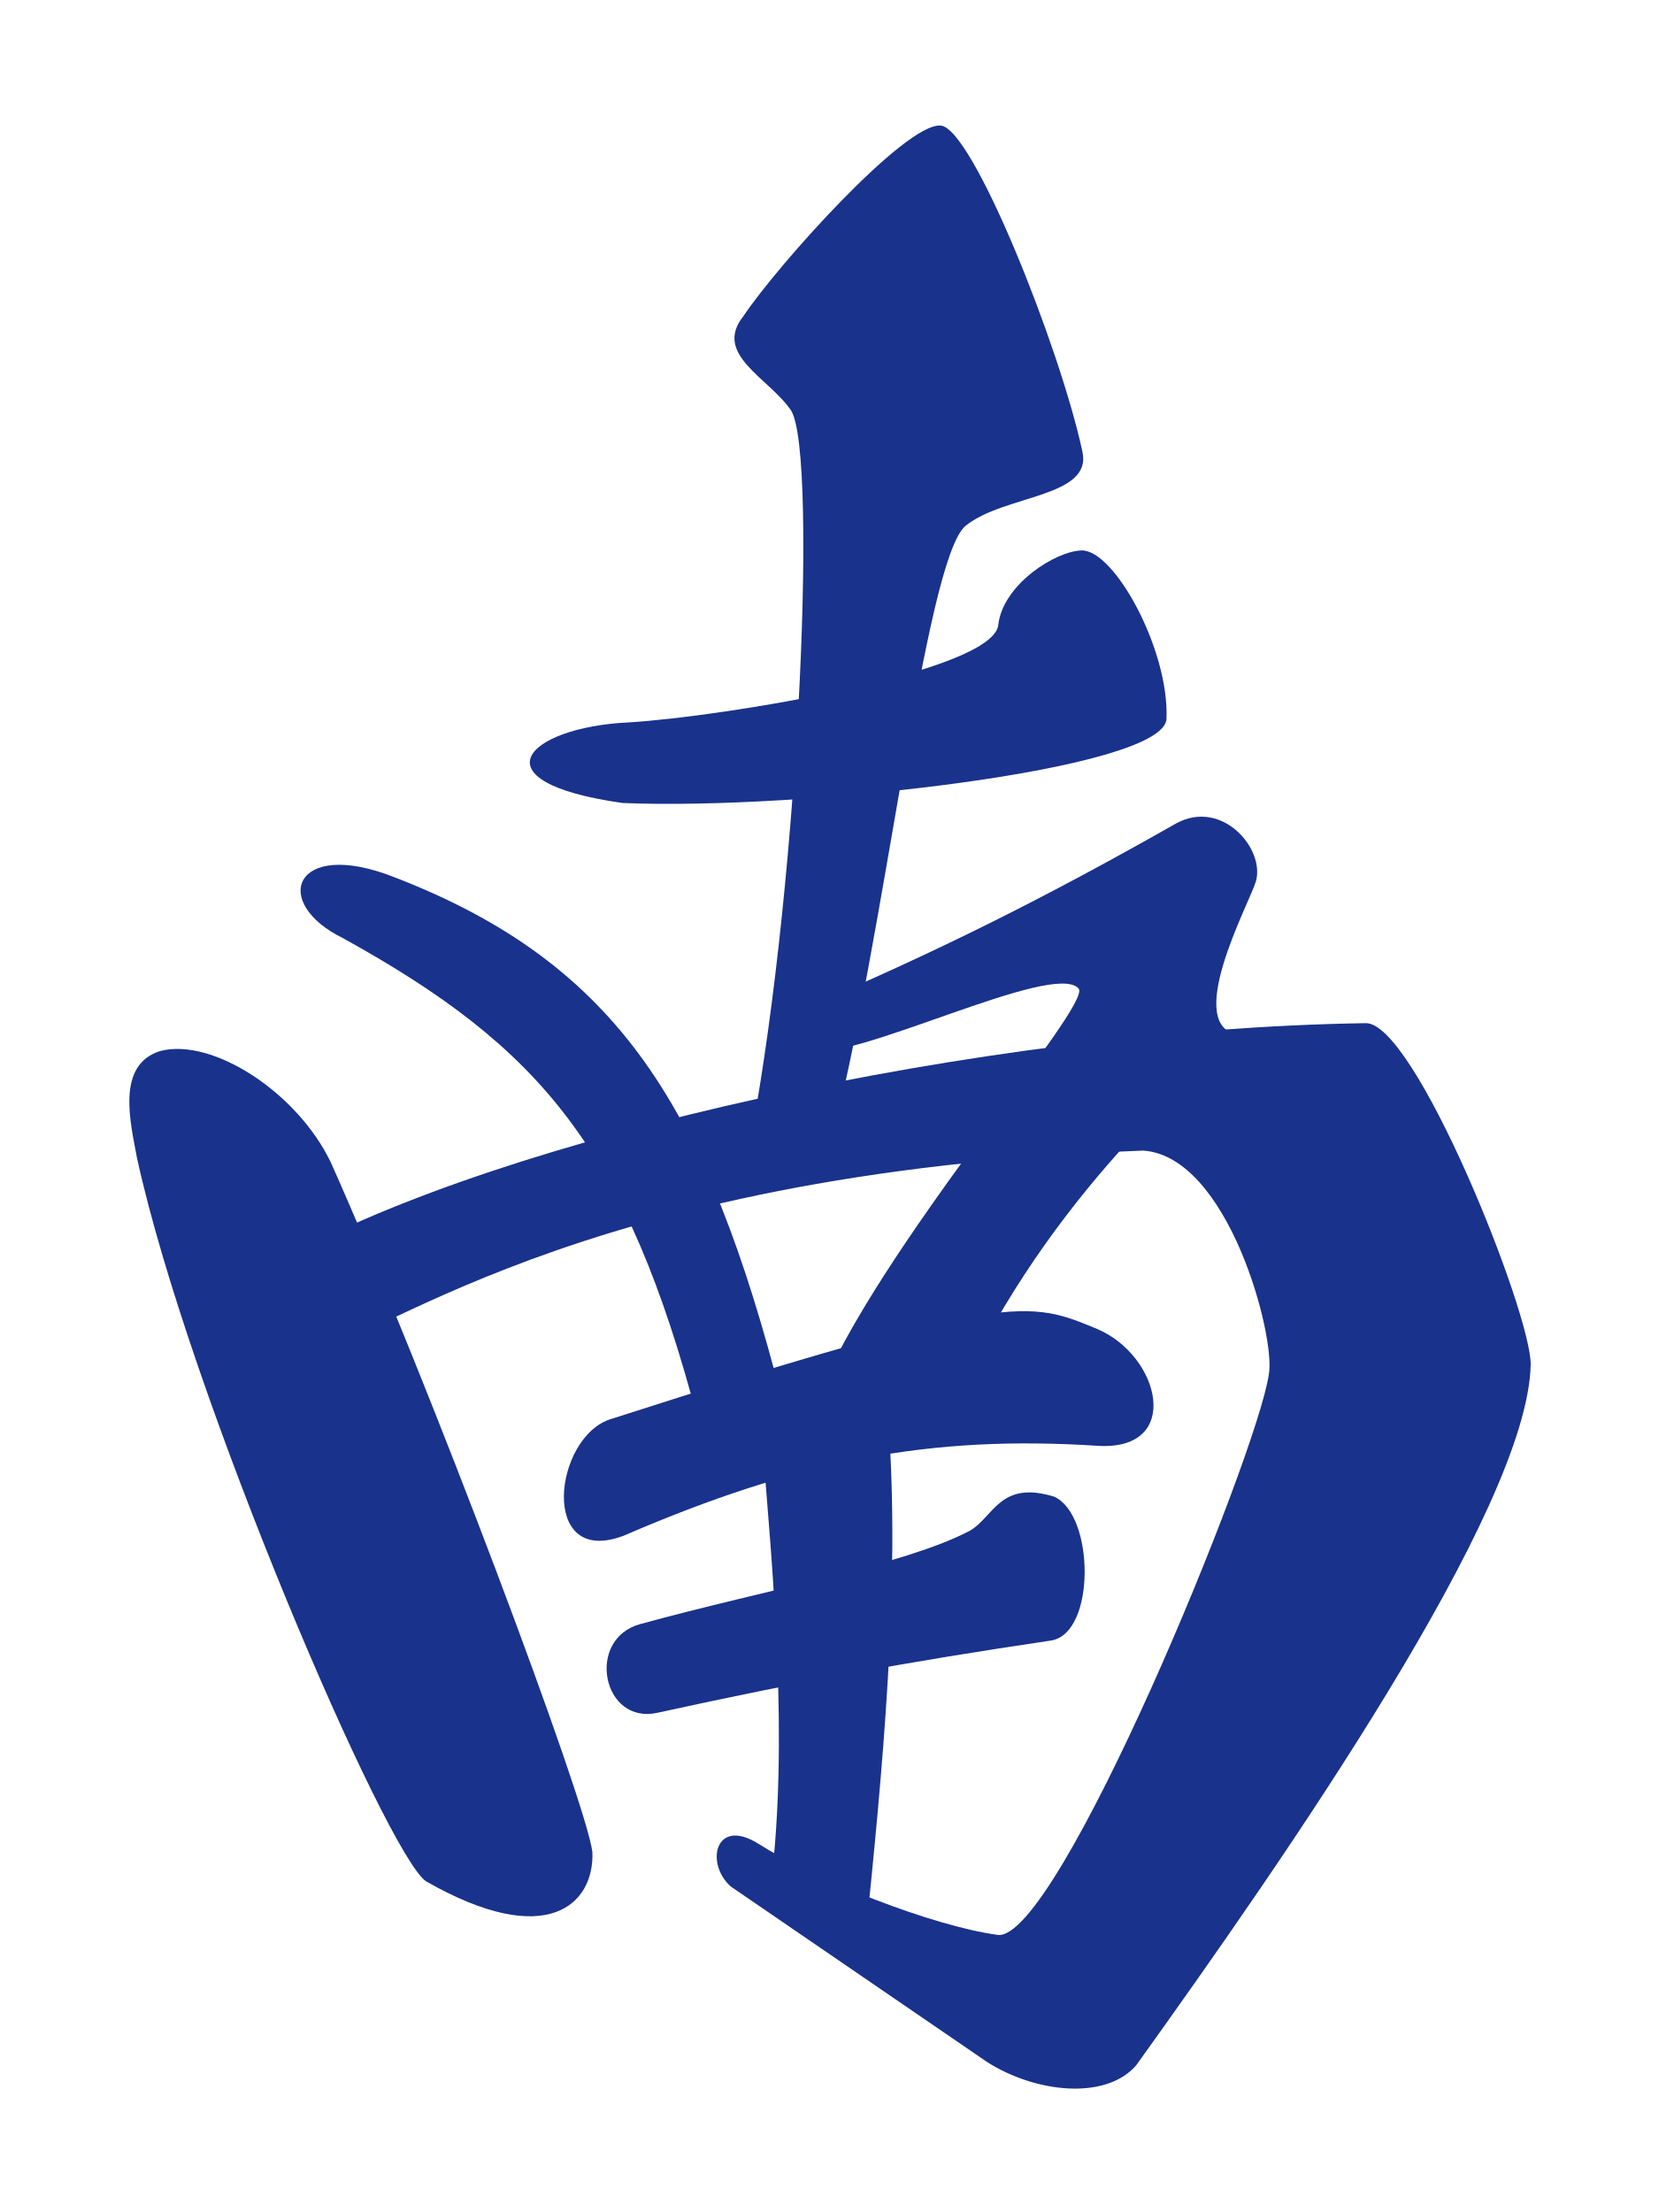
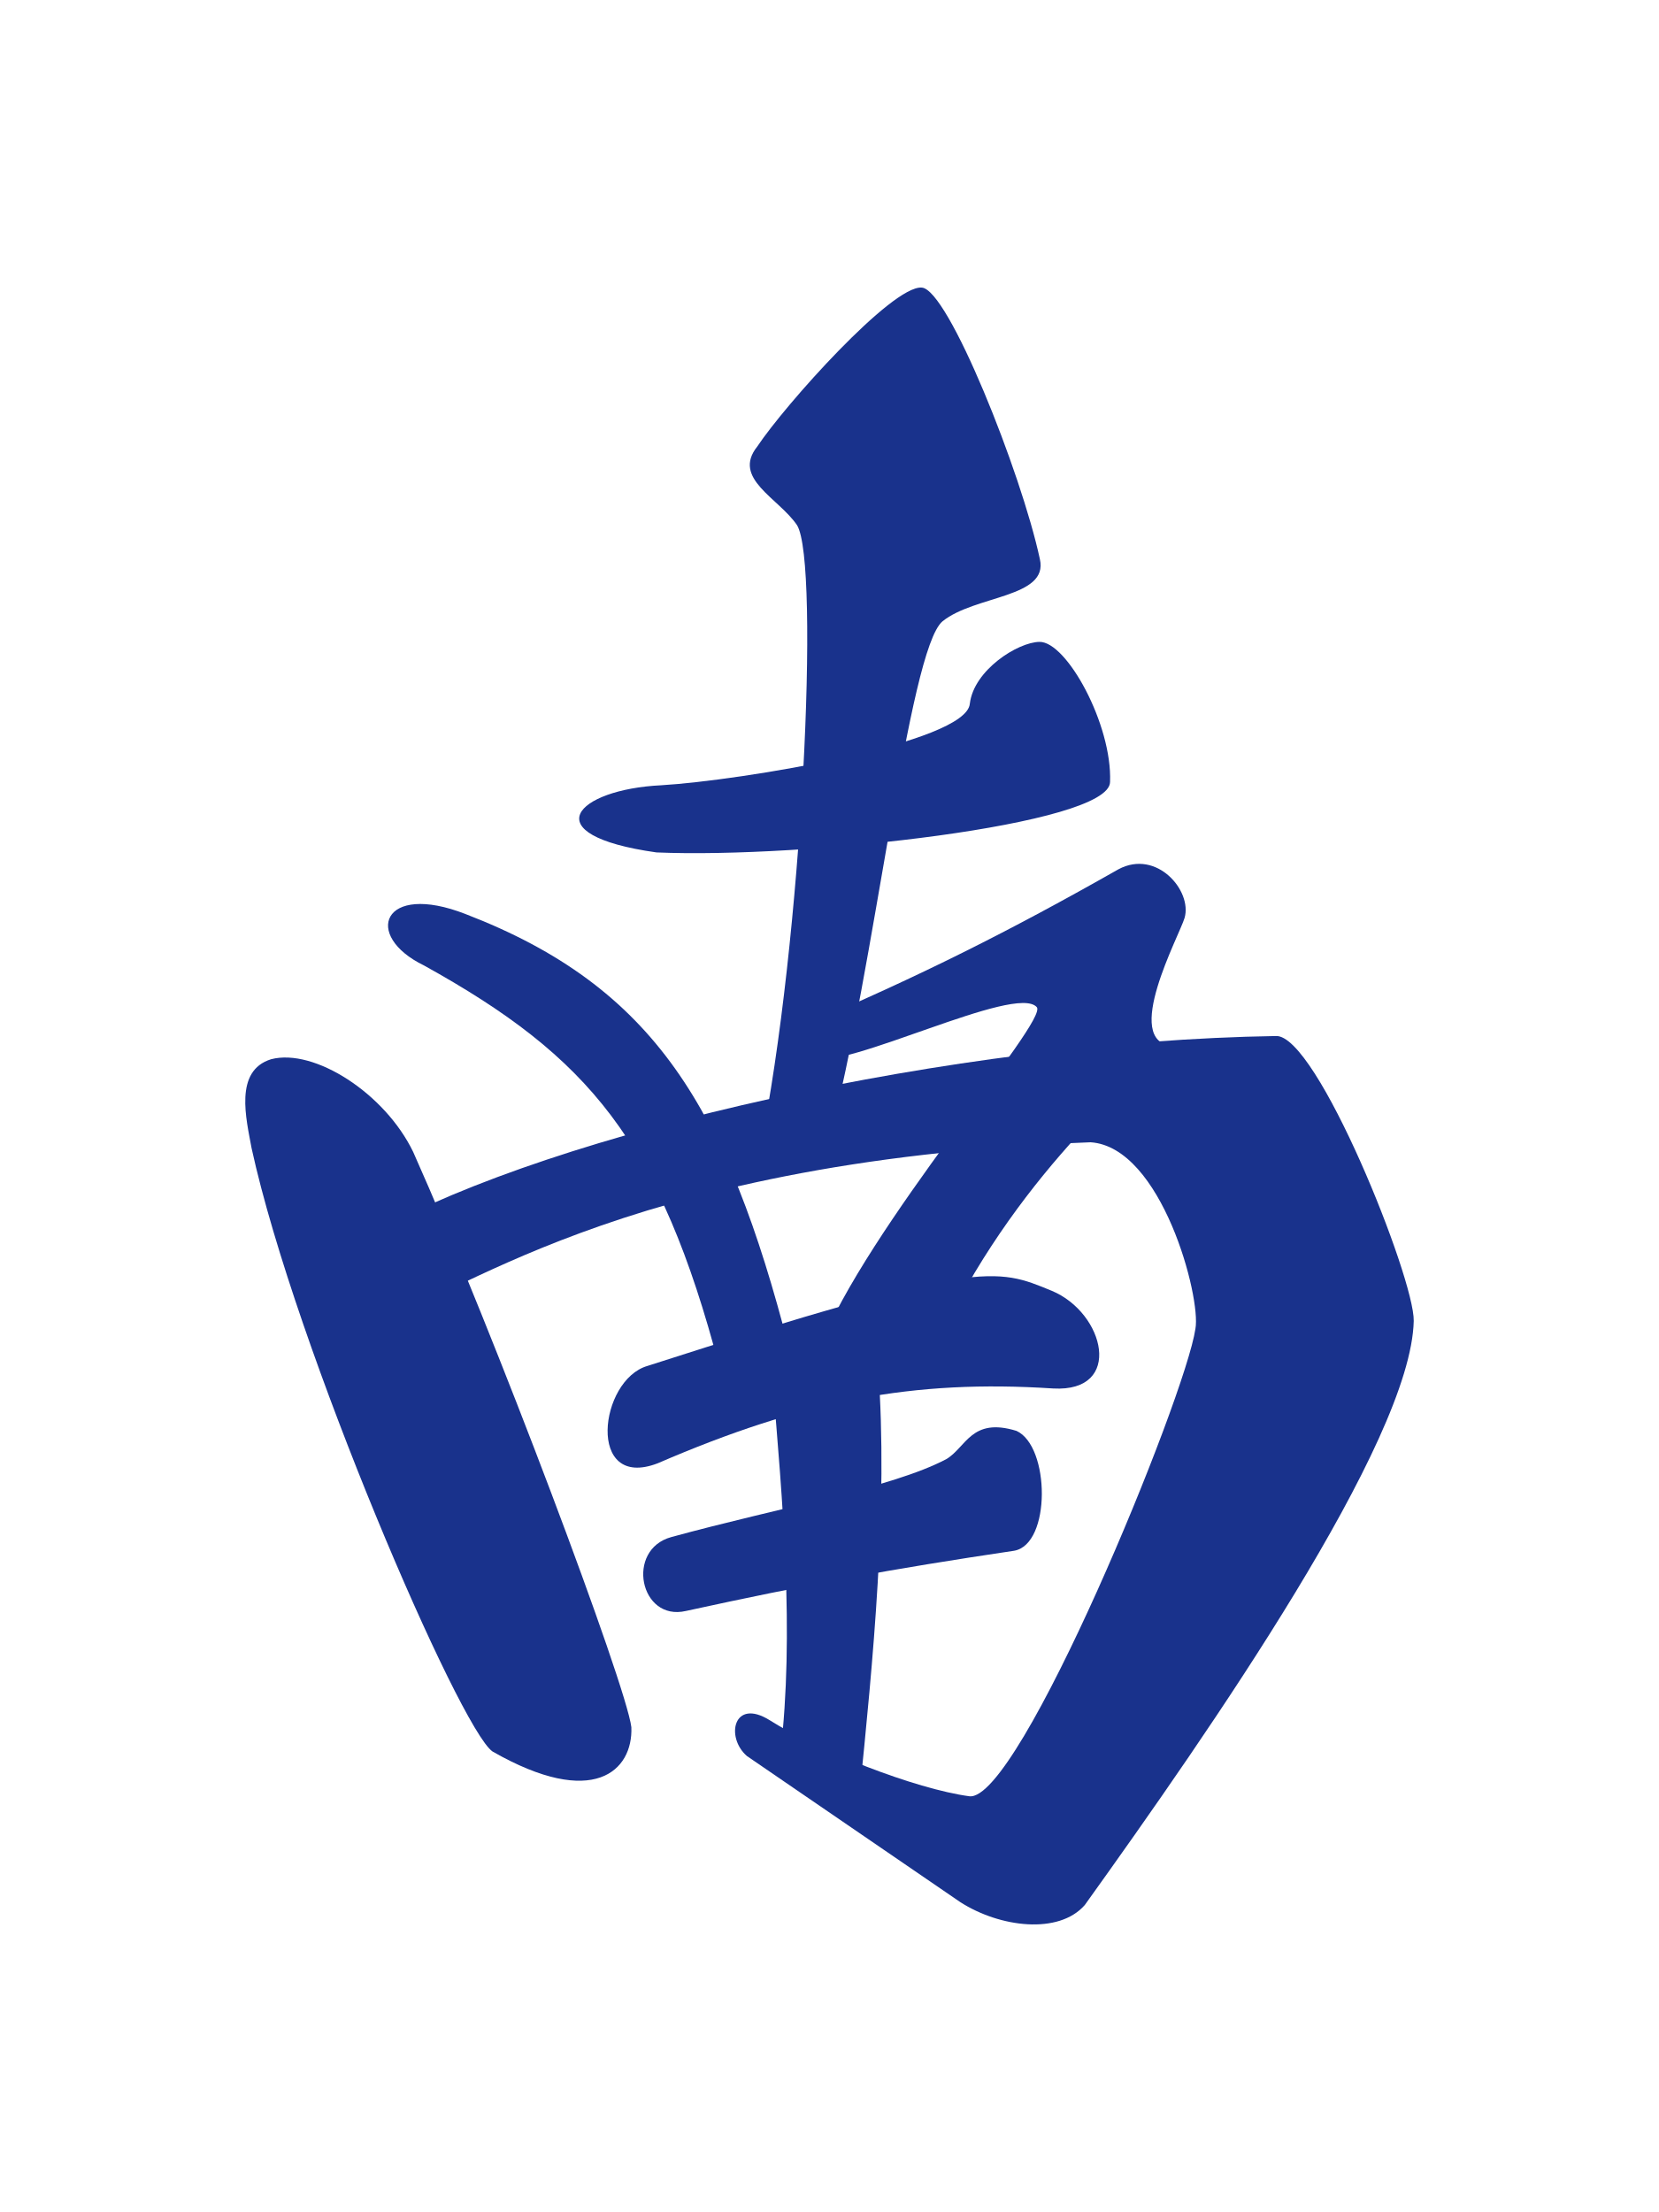
- <svg xmlns="http://www.w3.org/2000/svg" xmlns:ns1="http://www.openswatchbook.org/uri/2009/osb" width="300" height="400" viewBox="0 0 300 400" id="svg2" version="1.1">
+ <svg xmlns="http://www.w3.org/2000/svg" xmlns:ns1="http://www.openswatchbook.org/uri/2009/osb" width="300" height="400" viewBox="-27.496 -39.660 355.179 479.712" id="svg2" version="1.1">
  <defs id="defs4">
    <linearGradient id="linearGradient10055" ns1:paint="solid">
      <stop style="stop-color:#000000;stop-opacity:1;" offset="0" id="stop10057" />
    </linearGradient>
    <marker orient="auto" refY="0" refX="0" id="Arrow1Lstart" style="overflow:visible">
      <path id="path4978" d="M 0,0 5,-5 -12.5,0 5,5 0,0 Z" style="fill:#000000;fill-opacity:1;fill-rule:evenodd;stroke:#ff5c00;stroke-width:1pt;stroke-opacity:1" transform="matrix(0.8,0,0,0.8,10,0)" />
    </marker>
    <clipPath clipPathUnits="userSpaceOnUse" id="clipPath4243">
      <circle style="opacity:1;fill:#000000;fill-opacity:0.297;fill-rule:nonzero;stroke:#000000;stroke-width:19.133;stroke-linecap:butt;stroke-linejoin:round;stroke-miterlimit:4;stroke-dasharray:none;stroke-dashoffset:0;stroke-opacity:1" id="circle4245" cx="-264.66" cy="-198.207" r="293.954" />
    </clipPath>
    <clipPath clipPathUnits="userSpaceOnUse" id="clipPath7847">
      <ellipse style="opacity:1;fill:#822600;fill-opacity:1;fill-rule:nonzero;stroke:none;stroke-width:12;stroke-linecap:round;stroke-linejoin:round;stroke-miterlimit:4;stroke-dasharray:none;stroke-dashoffset:0;stroke-opacity:1" id="ellipse7849" cx="394" cy="552.362" rx="349.495" ry="216" />
    </clipPath>
    <clipPath clipPathUnits="userSpaceOnUse" id="clipPath4243-1">
      <circle style="opacity:1;fill:#000000;fill-opacity:0.297;fill-rule:nonzero;stroke:#000000;stroke-width:19.133;stroke-linecap:butt;stroke-linejoin:round;stroke-miterlimit:4;stroke-dasharray:none;stroke-dashoffset:0;stroke-opacity:1" id="circle4245-4" cx="-264.66" cy="-198.207" r="293.954" />
    </clipPath>
    <clipPath clipPathUnits="userSpaceOnUse" id="clipPath7876">
      <circle style="opacity:1;fill:#000000;fill-opacity:0.297;fill-rule:nonzero;stroke:#000000;stroke-width:19.133;stroke-linecap:butt;stroke-linejoin:round;stroke-miterlimit:4;stroke-dasharray:none;stroke-dashoffset:0;stroke-opacity:1" id="circle7878" cx="-264.66" cy="-198.207" r="293.954" />
    </clipPath>
    <clipPath clipPathUnits="userSpaceOnUse" id="clipPath14693">
      <rect style="opacity:1;fill:#a53c3c;fill-opacity:1;fill-rule:nonzero;stroke:none;stroke-width:8;stroke-linecap:round;stroke-linejoin:round;stroke-miterlimit:4;stroke-dasharray:none;stroke-dashoffset:0;stroke-opacity:1" id="rect14695" width="131.784" height="168.821" x="-332.596" y="383.498" rx="1.255" ry="3.751" transform="matrix(0.9993908,-0.03489951,0.03489951,0.9993908,0,0)" />
    </clipPath>
    <clipPath clipPathUnits="userSpaceOnUse" id="clipPath14952">
      <ellipse style="opacity:1;fill:#a53c3c;fill-opacity:1;fill-rule:nonzero;stroke:none;stroke-width:7;stroke-linecap:round;stroke-linejoin:round;stroke-miterlimit:4;stroke-dasharray:none;stroke-dashoffset:0;stroke-opacity:1" id="ellipse14954" cx="-271.344" cy="647.256" rx="69.057" ry="116.911" transform="matrix(0.9993908,-0.03489951,0.03489951,0.9993908,0,0)" />
    </clipPath>
  </defs>
  <g id="layer1" transform="translate(0,-652.3622)">
    <g id="g4184" transform="matrix(1.004412,0,0,1.004412,-10.10072,-17.44074)">
      <g id="g4195" transform="matrix(0.9697182,0,0,1,4.829653,0)">
        <path style="fill:#19328c;fill-opacity:1;fill-rule:evenodd;stroke:none;stroke-width:1px;stroke-linecap:butt;stroke-linejoin:miter;stroke-opacity:1" d="m 180.01,689.47 c -6.609,-0.485 -30.383,25.265 -36.606,34.322 -5.695,6.905 4.795,11.13 8.862,16.984 5.133,8.061 1.221,89.907 -8.338,135.137 l 15.468,-2.31 c 10.152,-37.07 17.662,-105.92 25.262,-112.08 7.234,-5.649 23.672,-5.054 21.675,-13.417 -4.133,-18.672 -20.447,-58.425 -26.324,-58.636 z" id="path4166" />
        <path style="fill:#19328c;fill-opacity:1;fill-rule:evenodd;stroke:none;stroke-width:1px;stroke-linecap:butt;stroke-linejoin:miter;stroke-opacity:1" d="m 122.017,796.927 c -18.916,0.88 -28.798,10.697 -1.049,14.5 32.699,1.344 100.914,-5.959 100.991,-15.211 0.5,-12.386 -9.68,-30.361 -15.727,-30.25 -4.81,0.067 -14.607,6.082 -15.497,13.352 -0.772,8.524 -50.993,16.589 -68.718,17.608 z" id="path4168" />
        <path style="fill:#19328c;fill-opacity:1;fill-rule:evenodd;stroke:none;stroke-width:1px;stroke-linecap:butt;stroke-linejoin:miter;stroke-opacity:1" d="m 153.672,848.845 c 25.632,-10.563 45.928,-20.434 70.167,-33.785 8.504,-4.399 16.459,4.652 14.716,10.495 -1.133,3.798 -14.086,26.768 -2.696,27.664 -10.298,8.03 -38.07,31.797 -54.005,67.804 l -24.83,-2.098 c 10.656,-26.666 51.369,-71.181 48.611,-74.101 -4.701,-5.086 -42.155,13.54 -50.337,11.191 z" id="path4170" />
        <path style="fill:#19328c;fill-opacity:1;fill-rule:evenodd;stroke:none;stroke-width:1px;stroke-linecap:butt;stroke-linejoin:miter;stroke-opacity:1" d="M 58.29,893.366 C 98.374,871.736 187.214,852.18 258.854,851.069 c 9.116,-0.556 30.913,52.374 30.721,61.518 -0.599,26.028 -45.433,88.498 -73.247,126.117 -5.793,6.423 -18.898,4.846 -27.696,-0.618 l -47.537,-31.564 c -4.804,-4.05 -3.004,-12.591 5.05,-7.744 10.641,6.55 32.405,14.858 44.465,16.434 11.075,1.473 48.138,-86.153 50.355,-100.929 1.303,-6.709 -7.483,-39.244 -23.333,-40.273 -107.244,3.993 -143.146,35.796 -157.541,37.248 z" id="path4172" />
        <path style="fill:#19328c;fill-opacity:1;fill-rule:evenodd;stroke:none;stroke-width:1px;stroke-linecap:butt;stroke-linejoin:miter;stroke-opacity:1" d="m 35.177,856.075 c -8.329,2.473 -5.543,12.924 -4.359,19.235 9.767,43.249 46.333,125.351 53.642,130.24 22.498,12.482 31.295,4.163 30.913,-5.246 -1.137,-9.12 -30.281,-84.443 -48.576,-124.2 -6.318,-12.702 -22.054,-22.438 -31.62,-20.029 z" id="path4174" />
        <path style="fill:#19328c;fill-opacity:1;fill-rule:evenodd;stroke:none;stroke-width:1px;stroke-linecap:butt;stroke-linejoin:miter;stroke-opacity:1" d="m 69.202,835.833 c -13.711,-6.448 -9.284,-18.129 9.262,-11.096 42.105,15.716 58.237,41.971 71.995,93.682 l -15.468,4.197 C 121.714,873.695 105.901,855.547 69.202,835.833 Z" id="path4176" />
        <path style="fill:#19328c;fill-opacity:1;fill-rule:evenodd;stroke:none;stroke-width:1px;stroke-linecap:butt;stroke-linejoin:miter;stroke-opacity:1" d="m 121.217,943.33 c -15.905,5.903 -13.032,-18.011 -2.259,-21.031 74.131,-23.15 77.605,-21.158 89.998,-16.23 11.852,4.763 16.094,21.95 0.351,21.099 -31.187,-1.969 -55.587,2.549 -88.09,16.163 z" id="path4178" />
        <path style="fill:#19328c;fill-opacity:1;fill-rule:evenodd;stroke:none;stroke-width:1px;stroke-linecap:butt;stroke-linejoin:miter;stroke-opacity:1" d="m 124.257,959.255 c -10.222,2.708 -7.017,18.269 3.278,15.95 26.744,-5.663 45.57,-9.032 73.051,-12.997 8.282,-1.375 8.023,-22.578 0.539,-25.884 -10.089,-3.027 -11.219,3.618 -15.652,6.113 -12.14,6.208 -37.22,10.448 -61.215,16.817 z" id="path4180" />
        <path style="fill:#19328c;fill-opacity:1;fill-rule:evenodd;stroke:none;stroke-width:1px;stroke-linecap:butt;stroke-linejoin:miter;stroke-opacity:1" d="m 146.802,925.408 c 2.233,25.8 4.915,54.748 1.749,80.549 l 17.523,9.644 c 3.127,-29.675 6.514,-63.196 4.251,-92.871 z" id="path4182" />
      </g>
    </g>
  </g>
</svg>
